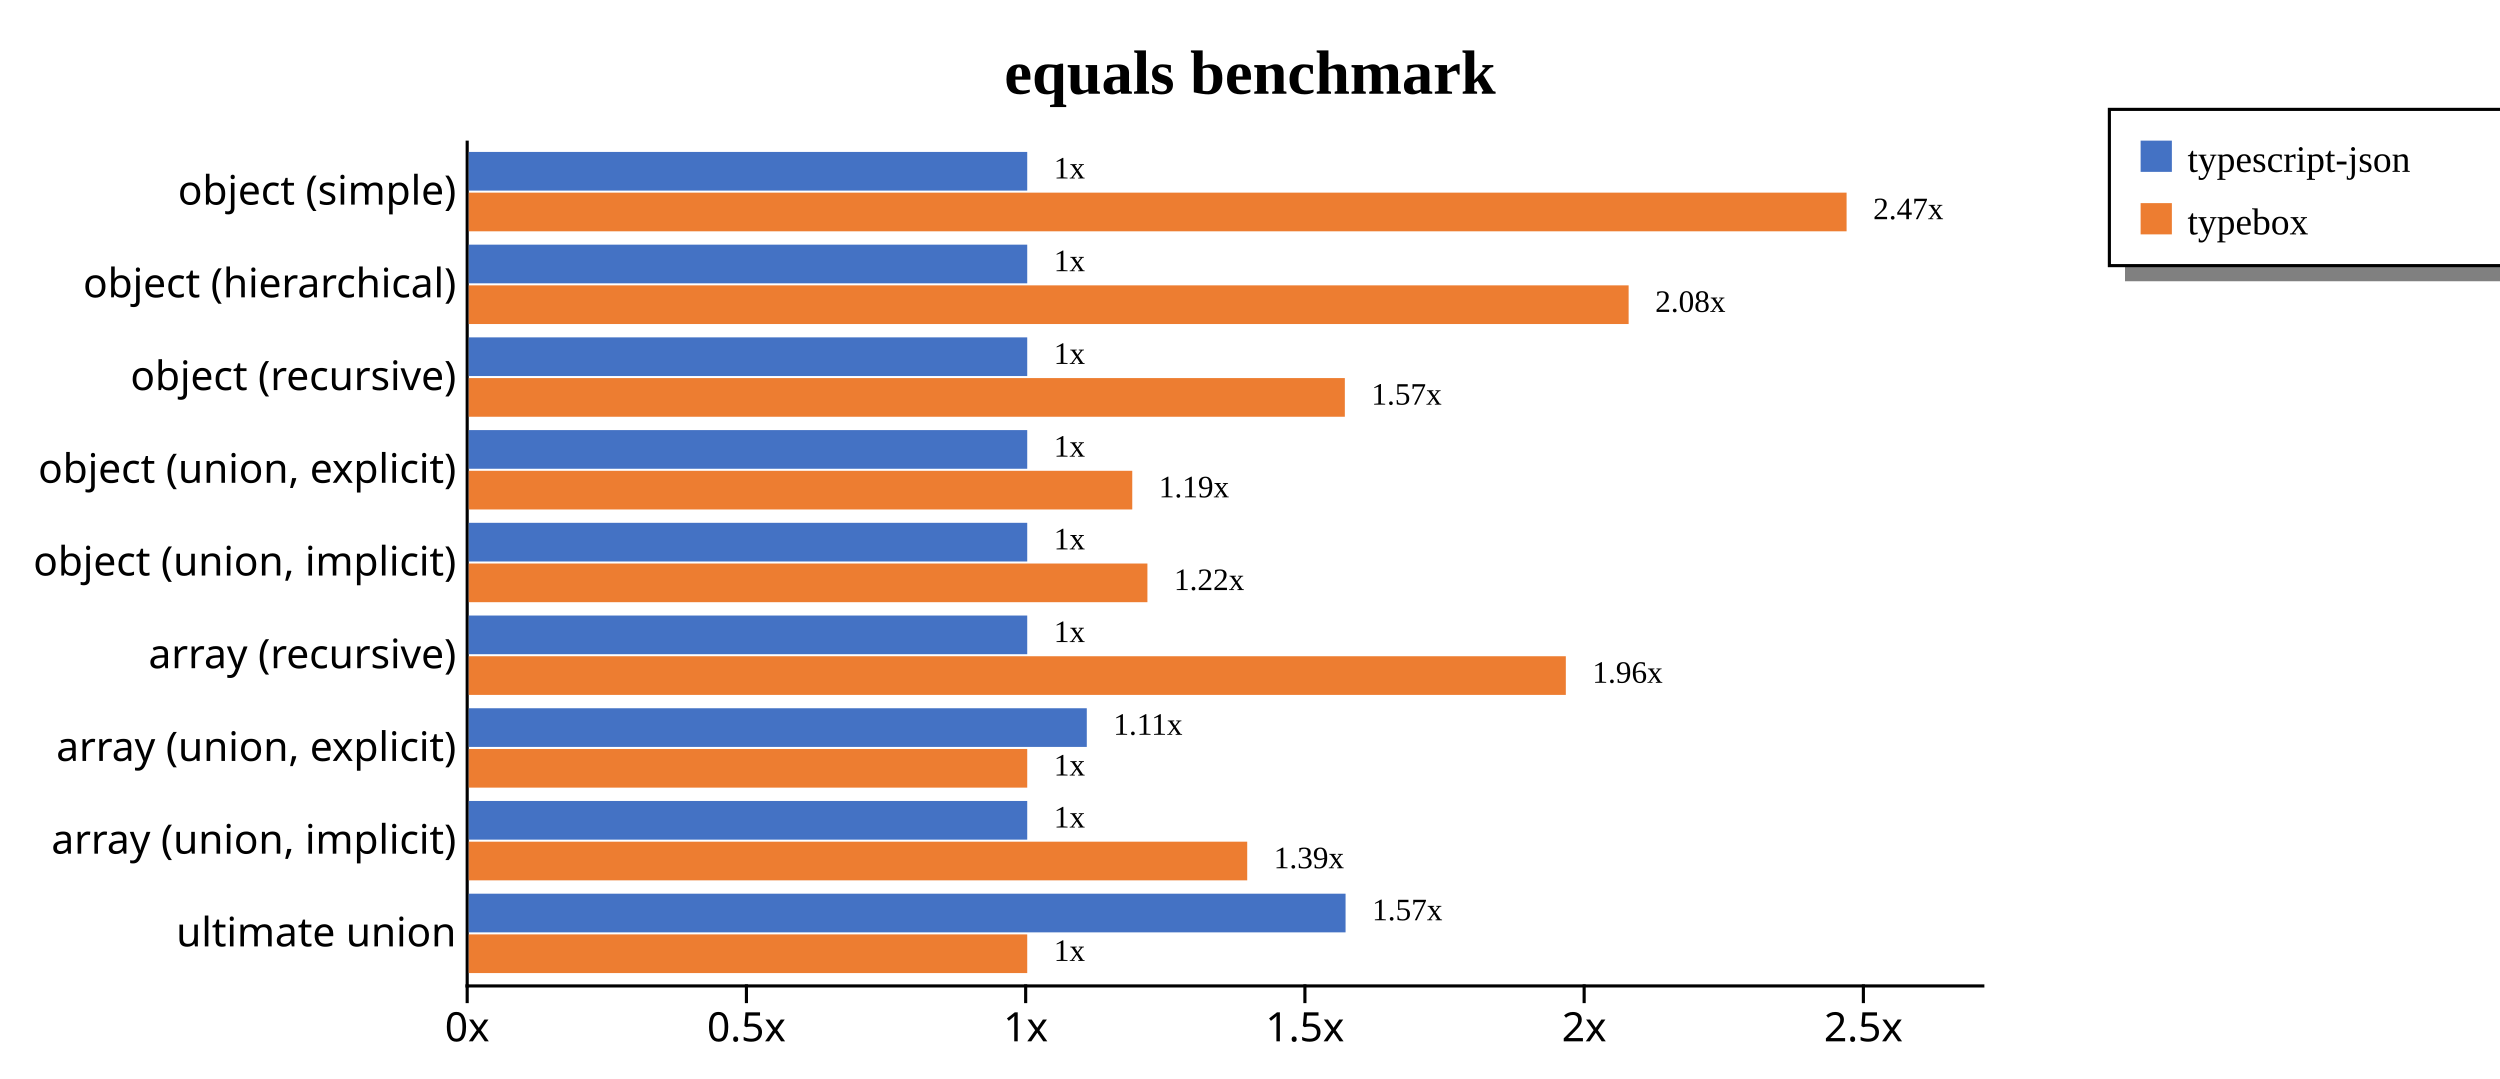
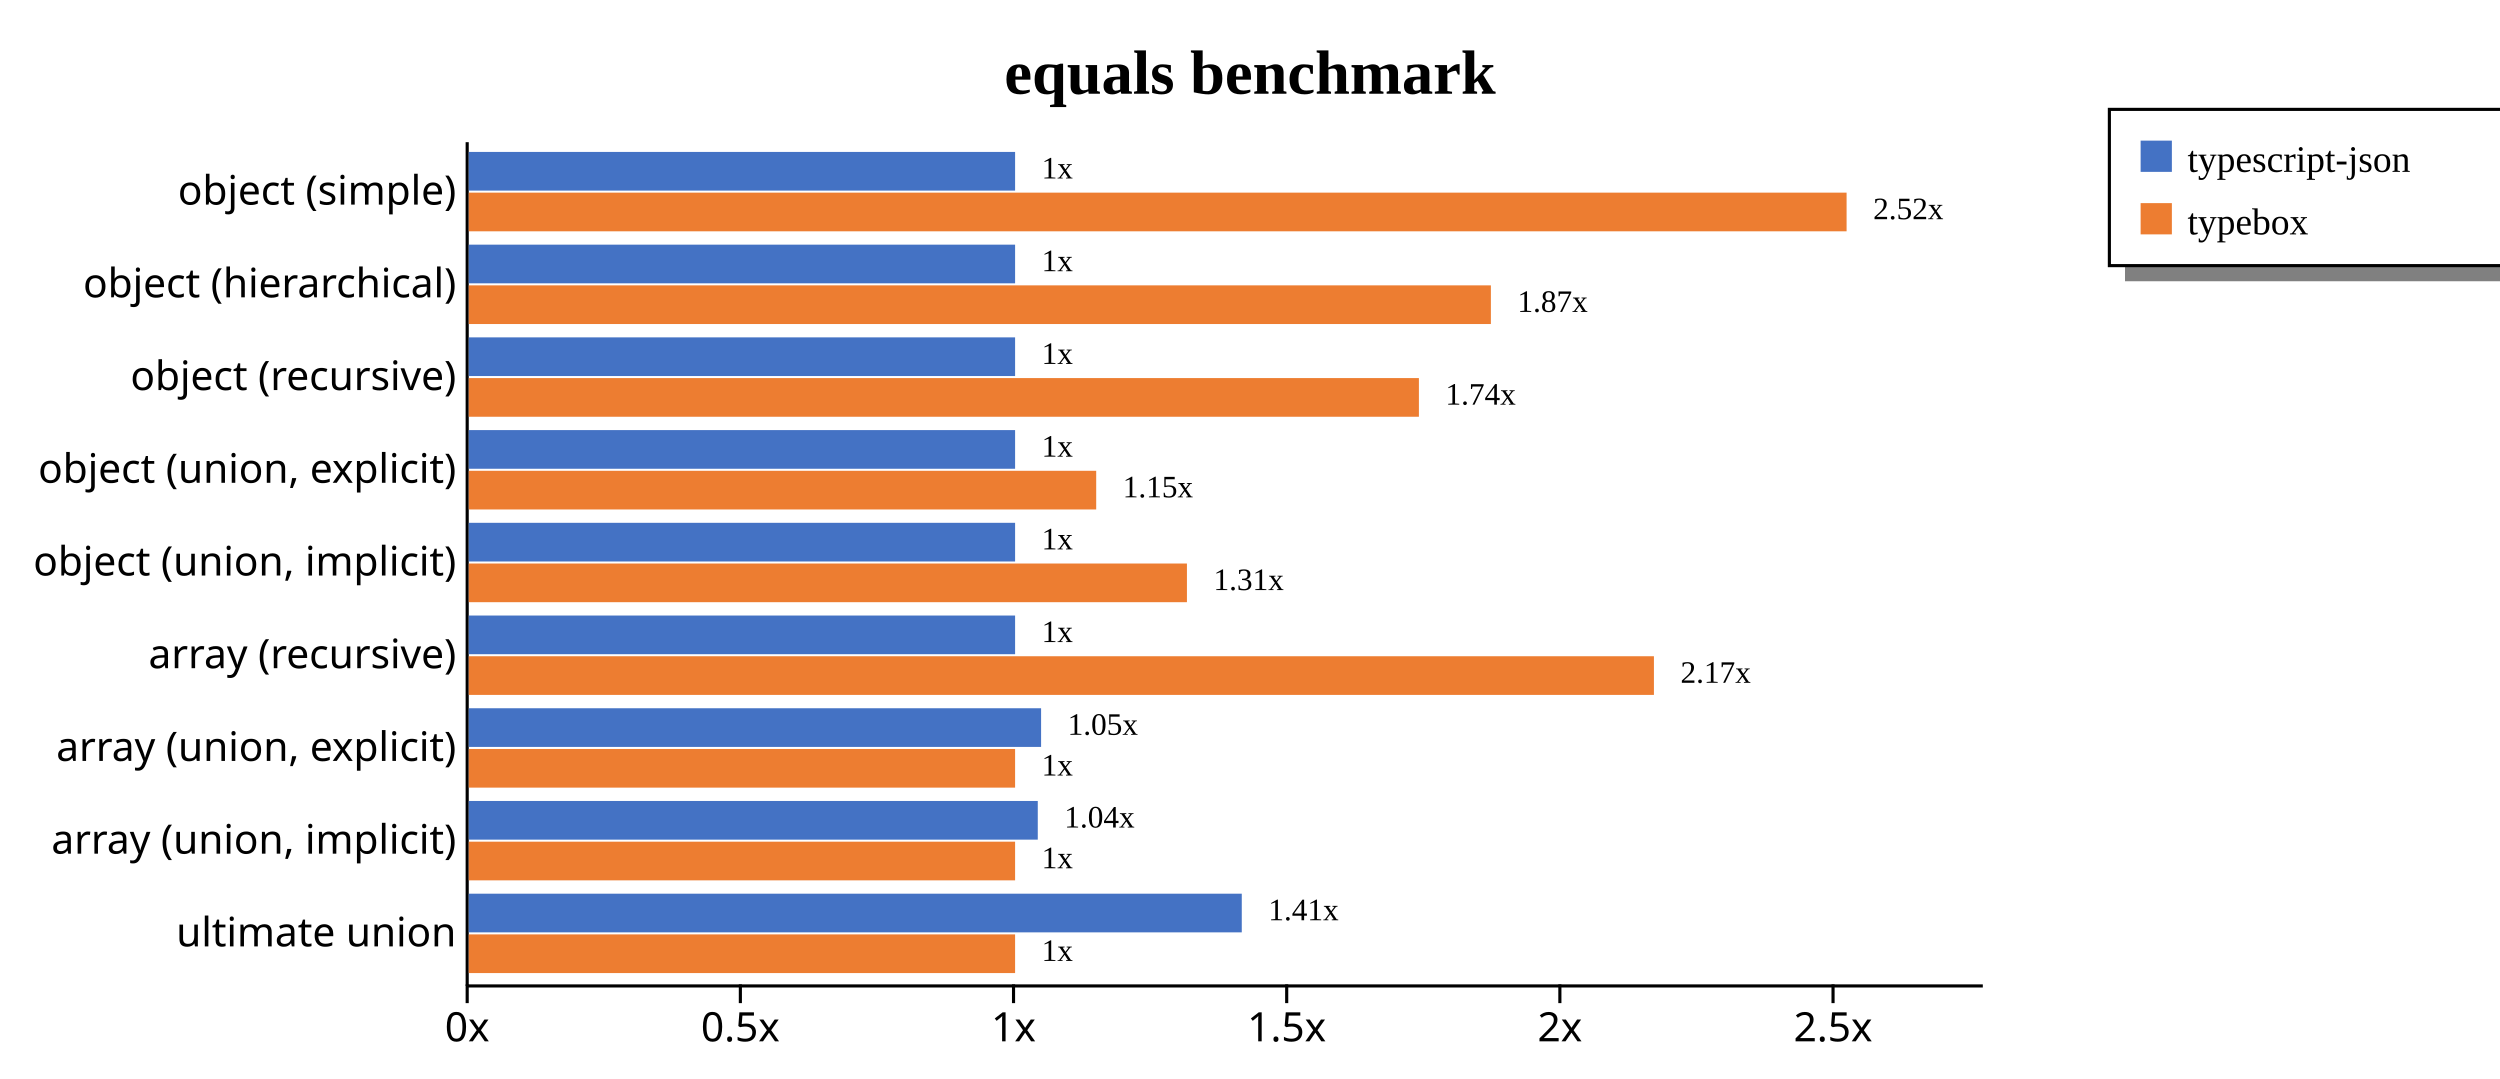
<svg xmlns="http://www.w3.org/2000/svg" width="800" height="345" style="background-color: white;">
  <g class="y axis" transform="translate(149,45)" fill="none" font-size="10" font-family="sans-serif" text-anchor="end" style="font-size: 13px;">
-     <path class="domain" stroke="#000" d="M0,0.5H0.5V270.5H0" />
+     <path class="domain" stroke="currentColor" d="M0.5,0.5V270.5" />
    <g class="tick" opacity="1" transform="translate(0,16.31868)" style="font-size: 13px;">
-       <line stroke="#000" x2="0" />
-       <text fill="#000" x="-3" dy="0.32em">object (simple)    </text>
+       <line stroke="currentColor" x2="0" />
+       <text fill="currentColor" x="-3" dy="0.32em">object (simple)    </text>
    </g>
    <g class="tick" opacity="1" transform="translate(0,45.98901)" style="font-size: 13px;">
-       <line stroke="#000" x2="0" />
-       <text fill="#000" x="-3" dy="0.32em">object (hierarchical)    </text>
+       <line stroke="currentColor" x2="0" />
+       <text fill="currentColor" x="-3" dy="0.32em">object (hierarchical)    </text>
    </g>
    <g class="tick" opacity="1" transform="translate(0,75.65934)" style="font-size: 13px;">
-       <line stroke="#000" x2="0" />
-       <text fill="#000" x="-3" dy="0.32em">object (recursive)    </text>
+       <line stroke="currentColor" x2="0" />
+       <text fill="currentColor" x="-3" dy="0.32em">object (recursive)    </text>
    </g>
    <g class="tick" opacity="1" transform="translate(0,105.3297)" style="font-size: 13px;">
-       <line stroke="#000" x2="0" />
-       <text fill="#000" x="-3" dy="0.32em">object (union, explicit)    </text>
+       <line stroke="currentColor" x2="0" />
+       <text fill="currentColor" x="-3" dy="0.32em">object (union, explicit)    </text>
    </g>
    <g class="tick" opacity="1" transform="translate(0,135)" style="font-size: 13px;">
-       <line stroke="#000" x2="0" />
-       <text fill="#000" x="-3" dy="0.32em">object (union, implicit)    </text>
+       <line stroke="currentColor" x2="0" />
+       <text fill="currentColor" x="-3" dy="0.32em">object (union, implicit)    </text>
    </g>
    <g class="tick" opacity="1" transform="translate(0,164.6703)" style="font-size: 13px;">
-       <line stroke="#000" x2="0" />
-       <text fill="#000" x="-3" dy="0.32em">array (recursive)    </text>
+       <line stroke="currentColor" x2="0" />
+       <text fill="currentColor" x="-3" dy="0.32em">array (recursive)    </text>
    </g>
    <g class="tick" opacity="1" transform="translate(0,194.3407)" style="font-size: 13px;">
-       <line stroke="#000" x2="0" />
-       <text fill="#000" x="-3" dy="0.32em">array (union, explicit)    </text>
+       <line stroke="currentColor" x2="0" />
+       <text fill="currentColor" x="-3" dy="0.32em">array (union, explicit)    </text>
    </g>
    <g class="tick" opacity="1" transform="translate(0,224.011)" style="font-size: 13px;">
-       <line stroke="#000" x2="0" />
-       <text fill="#000" x="-3" dy="0.32em">array (union, implicit)    </text>
+       <line stroke="currentColor" x2="0" />
+       <text fill="currentColor" x="-3" dy="0.32em">array (union, implicit)    </text>
    </g>
    <g class="tick" opacity="1" transform="translate(0,253.6813)" style="font-size: 13px;">
-       <line stroke="#000" x2="0" />
-       <text fill="#000" x="-3" dy="0.32em">ultimate union    </text>
+       <line stroke="currentColor" x2="0" />
+       <text fill="currentColor" x="-3" dy="0.32em">ultimate union    </text>
    </g>
  </g>
  <g class="x axis" transform="translate(149,315)" fill="none" font-size="10" font-family="sans-serif" text-anchor="middle" style="font-size: 13px;">
-     <path class="domain" stroke="#000" d="M0.5,0V0.5H485.5V0" />
+     <path class="domain" stroke="currentColor" d="M0.5,0.5H485.5" />
    <g class="tick" opacity="1" transform="translate(0.5,0)" style="font-size: 13px;">
-       <line stroke="#000" y2="6" />
-       <text fill="#000" y="9" dy="0.71em">0x</text>
+       <line stroke="currentColor" y2="6" />
+       <text fill="currentColor" y="9" dy="0.71em">0x</text>
    </g>
-     <g class="tick" opacity="1" transform="translate(89.85662,0)" style="font-size: 13px;">
-       <line stroke="#000" y2="6" />
-       <text fill="#000" y="9" dy="0.71em">0.5x</text>
+     <g class="tick" opacity="1" transform="translate(87.91476,0)" style="font-size: 13px;">
+       <line stroke="currentColor" y2="6" />
+       <text fill="currentColor" y="9" dy="0.71em">0.5x</text>
    </g>
-     <g class="tick" opacity="1" transform="translate(179.2132,0)" style="font-size: 13px;">
-       <line stroke="#000" y2="6" />
-       <text fill="#000" y="9" dy="0.71em">1x</text>
+     <g class="tick" opacity="1" transform="translate(175.3295,0)" style="font-size: 13px;">
+       <line stroke="currentColor" y2="6" />
+       <text fill="currentColor" y="9" dy="0.71em">1x</text>
    </g>
-     <g class="tick" opacity="1" transform="translate(268.5699,0)" style="font-size: 13px;">
-       <line stroke="#000" y2="6" />
-       <text fill="#000" y="9" dy="0.71em">1.5x</text>
+     <g class="tick" opacity="1" transform="translate(262.7443,0)" style="font-size: 13px;">
+       <line stroke="currentColor" y2="6" />
+       <text fill="currentColor" y="9" dy="0.71em">1.5x</text>
    </g>
-     <g class="tick" opacity="1" transform="translate(357.9265,0)" style="font-size: 13px;">
-       <line stroke="#000" y2="6" />
-       <text fill="#000" y="9" dy="0.71em">2x</text>
+     <g class="tick" opacity="1" transform="translate(350.159,0)" style="font-size: 13px;">
+       <line stroke="currentColor" y2="6" />
+       <text fill="currentColor" y="9" dy="0.71em">2x</text>
    </g>
-     <g class="tick" opacity="1" transform="translate(447.2831,0)" style="font-size: 13px;">
-       <line stroke="#000" y2="6" />
-       <text fill="#000" y="9" dy="0.71em">2.5x</text>
+     <g class="tick" opacity="1" transform="translate(437.5738,0)" style="font-size: 13px;">
+       <line stroke="currentColor" y2="6" />
+       <text fill="currentColor" y="9" dy="0.71em">2.5x</text>
    </g>
  </g>
  <text transform="translate(400, 30)" style="text-anchor: middle; font-size: 20px; font-weight: bold;">equals benchmark</text>
  <rect x="680" y="85" width="200" height="5" fill="gray" />
  <rect x="675" y="35" width="200" height="50" fill="none" stroke="black" />
  <rect x="685" y="45" width="10" height="10" style="fill: #4472c4;" />
  <text x="700" y="55" style="font-size: 12px;">typescript-json</text>
  <rect x="685" y="65" width="10" height="10" style="fill: #ed7d31;" />
  <text x="700" y="75" style="font-size: 12px;">typebox</text>
  <g style="font-size: 13px;">
    <g style="font-size: 13px;">
-       <rect x="150" y="48.618" width="178.713" height="12.375" fill="#4472c4" />
+       <rect x="150" y="48.618" width="174.83" height="12.375" fill="#4472c4" />
      <rect x="150" y="61.644" width="440.909" height="12.375" fill="#ed7d31" />
-       <text class="label" x="337.213" y="57.118" font-size="10px">1x</text>
-       <text class="label" x="599.409" y="70.144" font-size="10px">2.47x</text>
+       <text class="label" x="333.33" y="57.118" font-size="10px">1x</text>
+       <text class="label" x="599.409" y="70.144" font-size="10px">2.52x</text>
+       <text class="label" x="329.83" y="58.618" font-size="8px" />
+       <text class="label" x="595.909" y="71.644" font-size="8px" />
    </g>
    <g style="font-size: 13px;">
-       <rect x="150" y="78.289" width="178.713" height="12.375" fill="#4472c4" />
-       <rect x="150" y="91.315" width="371.162" height="12.375" fill="#ed7d31" />
-       <text class="label" x="337.213" y="86.789" font-size="10px">1x</text>
-       <text class="label" x="529.662" y="99.815" font-size="10px">2.08x</text>
+       <rect x="150" y="78.289" width="174.83" height="12.375" fill="#4472c4" />
+       <rect x="150" y="91.315" width="327.082" height="12.375" fill="#ed7d31" />
+       <text class="label" x="333.33" y="86.789" font-size="10px">1x</text>
+       <text class="label" x="485.582" y="99.815" font-size="10px">1.87x</text>
+       <text class="label" x="329.83" y="88.289" font-size="8px" />
+       <text class="label" x="482.082" y="101.315" font-size="8px" />
    </g>
    <g style="font-size: 13px;">
-       <rect x="150" y="107.959" width="178.713" height="12.375" fill="#4472c4" />
-       <rect x="150" y="120.985" width="280.347" height="12.375" fill="#ed7d31" />
-       <text class="label" x="337.213" y="116.459" font-size="10px">1x</text>
-       <text class="label" x="438.847" y="129.485" font-size="10px">1.57x</text>
+       <rect x="150" y="107.959" width="174.83" height="12.375" fill="#4472c4" />
+       <rect x="150" y="120.985" width="304.049" height="12.375" fill="#ed7d31" />
+       <text class="label" x="333.33" y="116.459" font-size="10px">1x</text>
+       <text class="label" x="462.549" y="129.485" font-size="10px">1.74x</text>
+       <text class="label" x="329.83" y="117.959" font-size="8px" />
+       <text class="label" x="459.049" y="130.985" font-size="8px" />
    </g>
    <g style="font-size: 13px;">
-       <rect x="150" y="137.629" width="178.713" height="12.375" fill="#4472c4" />
-       <rect x="150" y="150.655" width="212.323" height="12.375" fill="#ed7d31" />
-       <text class="label" x="337.213" y="146.129" font-size="10px">1x</text>
-       <text class="label" x="370.823" y="159.155" font-size="10px">1.19x</text>
+       <rect x="150" y="137.629" width="174.83" height="12.375" fill="#4472c4" />
+       <rect x="150" y="150.655" width="200.784" height="12.375" fill="#ed7d31" />
+       <text class="label" x="333.33" y="146.129" font-size="10px">1x</text>
+       <text class="label" x="359.284" y="159.155" font-size="10px">1.15x</text>
+       <text class="label" x="329.83" y="147.629" font-size="8px" />
+       <text class="label" x="355.784" y="160.655" font-size="8px" />
    </g>
    <g style="font-size: 13px;">
-       <rect x="150" y="167.3" width="178.713" height="12.375" fill="#4472c4" />
-       <rect x="150" y="180.326" width="217.172" height="12.375" fill="#ed7d31" />
-       <text class="label" x="337.213" y="175.8" font-size="10px">1x</text>
-       <text class="label" x="375.672" y="188.826" font-size="10px">1.22x</text>
+       <rect x="150" y="167.3" width="174.83" height="12.375" fill="#4472c4" />
+       <rect x="150" y="180.326" width="229.819" height="12.375" fill="#ed7d31" />
+       <text class="label" x="333.33" y="175.8" font-size="10px">1x</text>
+       <text class="label" x="388.319" y="188.826" font-size="10px">1.31x</text>
+       <text class="label" x="329.83" y="177.3" font-size="8px" />
+       <text class="label" x="384.819" y="190.326" font-size="8px" />
    </g>
    <g style="font-size: 13px;">
-       <rect x="150" y="196.97" width="178.713" height="12.375" fill="#4472c4" />
-       <rect x="150" y="209.996" width="351.065" height="12.375" fill="#ed7d31" />
-       <text class="label" x="337.213" y="205.47" font-size="10px">1x</text>
-       <text class="label" x="509.565" y="218.496" font-size="10px">1.96x</text>
+       <rect x="150" y="196.97" width="174.83" height="12.375" fill="#4472c4" />
+       <rect x="150" y="209.996" width="379.256" height="12.375" fill="#ed7d31" />
+       <text class="label" x="333.33" y="205.47" font-size="10px">1x</text>
+       <text class="label" x="537.756" y="218.496" font-size="10px">2.17x</text>
+       <text class="label" x="329.83" y="206.97" font-size="8px" />
+       <text class="label" x="534.256" y="219.996" font-size="8px" />
    </g>
    <g style="font-size: 13px;">
-       <rect x="150" y="226.64" width="197.774" height="12.375" fill="#4472c4" />
-       <rect x="150" y="239.666" width="178.713" height="12.375" fill="#ed7d31" />
-       <text class="label" x="356.274" y="235.14" font-size="10px">1.11x</text>
-       <text class="label" x="337.213" y="248.166" font-size="10px">1x</text>
+       <rect x="150" y="226.64" width="183.149" height="12.375" fill="#4472c4" />
+       <rect x="150" y="239.666" width="174.83" height="12.375" fill="#ed7d31" />
+       <text class="label" x="341.649" y="235.14" font-size="10px">1.05x</text>
+       <text class="label" x="333.33" y="248.166" font-size="10px">1x</text>
+       <text class="label" x="338.149" y="236.64" font-size="8px" />
+       <text class="label" x="329.83" y="249.666" font-size="8px" />
    </g>
    <g style="font-size: 13px;">
-       <rect x="150" y="256.311" width="178.713" height="12.375" fill="#4472c4" />
-       <rect x="150" y="269.337" width="249.107" height="12.375" fill="#ed7d31" />
-       <text class="label" x="337.213" y="264.811" font-size="10px">1x</text>
-       <text class="label" x="407.607" y="277.837" font-size="10px">1.39x</text>
+       <rect x="150" y="256.311" width="182.087" height="12.375" fill="#4472c4" />
+       <rect x="150" y="269.337" width="174.83" height="12.375" fill="#ed7d31" />
+       <text class="label" x="340.587" y="264.811" font-size="10px">1.04x</text>
+       <text class="label" x="333.33" y="277.837" font-size="10px">1x</text>
+       <text class="label" x="337.087" y="266.311" font-size="8px" />
+       <text class="label" x="329.83" y="279.337" font-size="8px" />
    </g>
    <g style="font-size: 13px;">
-       <rect x="150" y="285.981" width="280.581" height="12.375" fill="#4472c4" />
-       <rect x="150" y="299.007" width="178.713" height="12.375" fill="#ed7d31" />
-       <text class="label" x="439.081" y="294.481" font-size="10px">1.57x</text>
-       <text class="label" x="337.213" y="307.507" font-size="10px">1x</text>
+       <rect x="150" y="285.981" width="247.367" height="12.375" fill="#4472c4" />
+       <rect x="150" y="299.007" width="174.83" height="12.375" fill="#ed7d31" />
+       <text class="label" x="405.867" y="294.481" font-size="10px">1.41x</text>
+       <text class="label" x="333.33" y="307.507" font-size="10px">1x</text>
+       <text class="label" x="402.367" y="295.981" font-size="8px" />
+       <text class="label" x="329.83" y="309.007" font-size="8px" />
    </g>
  </g>
</svg>
